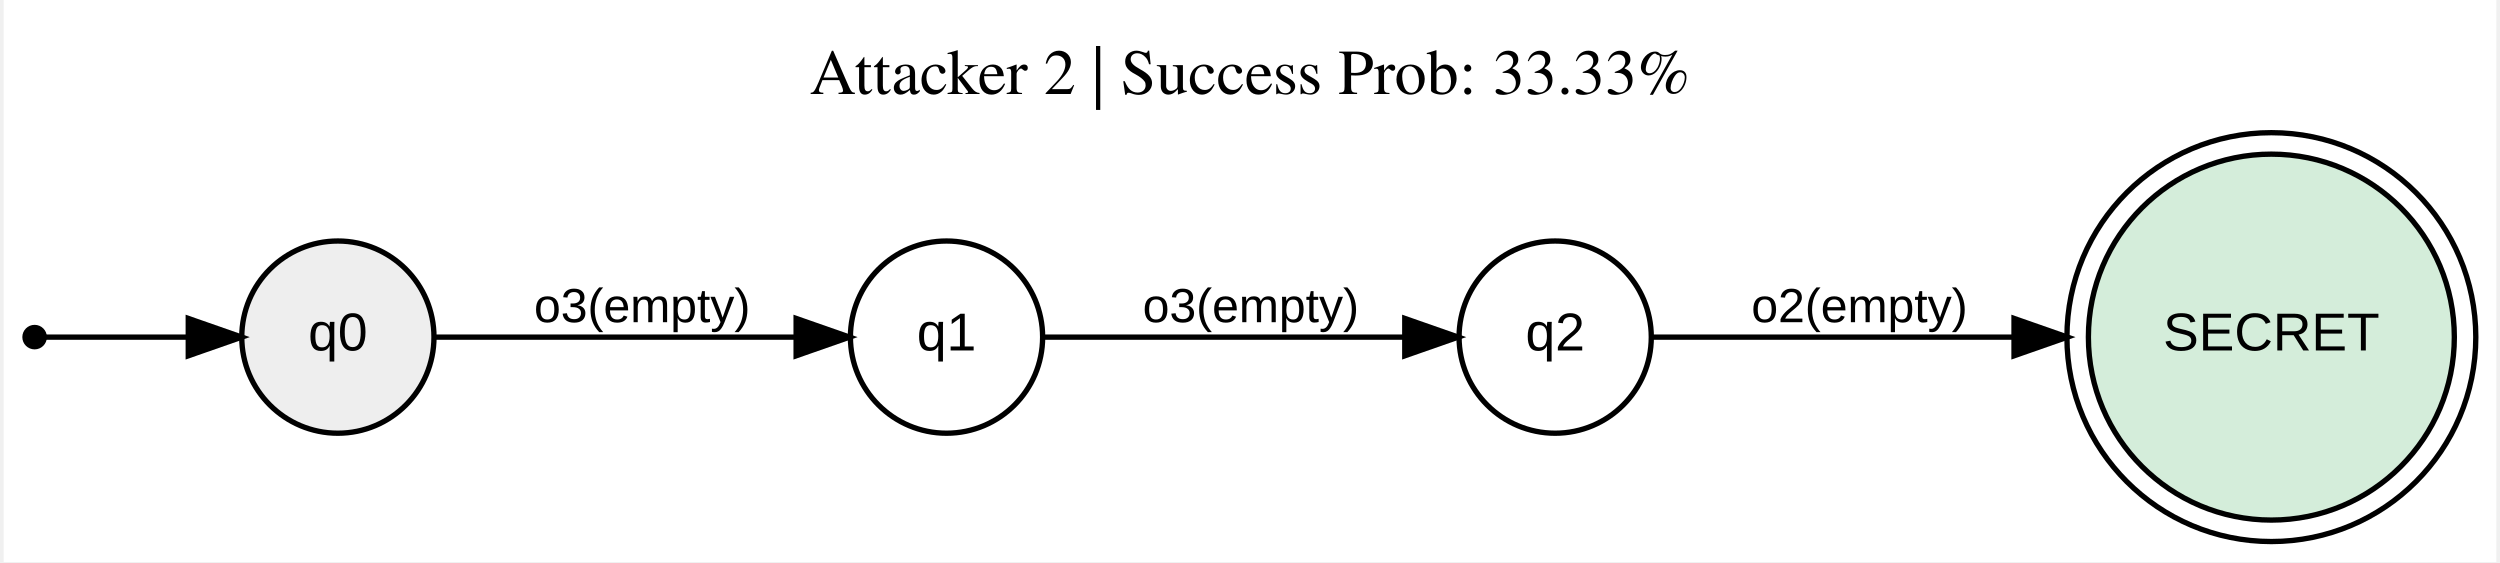
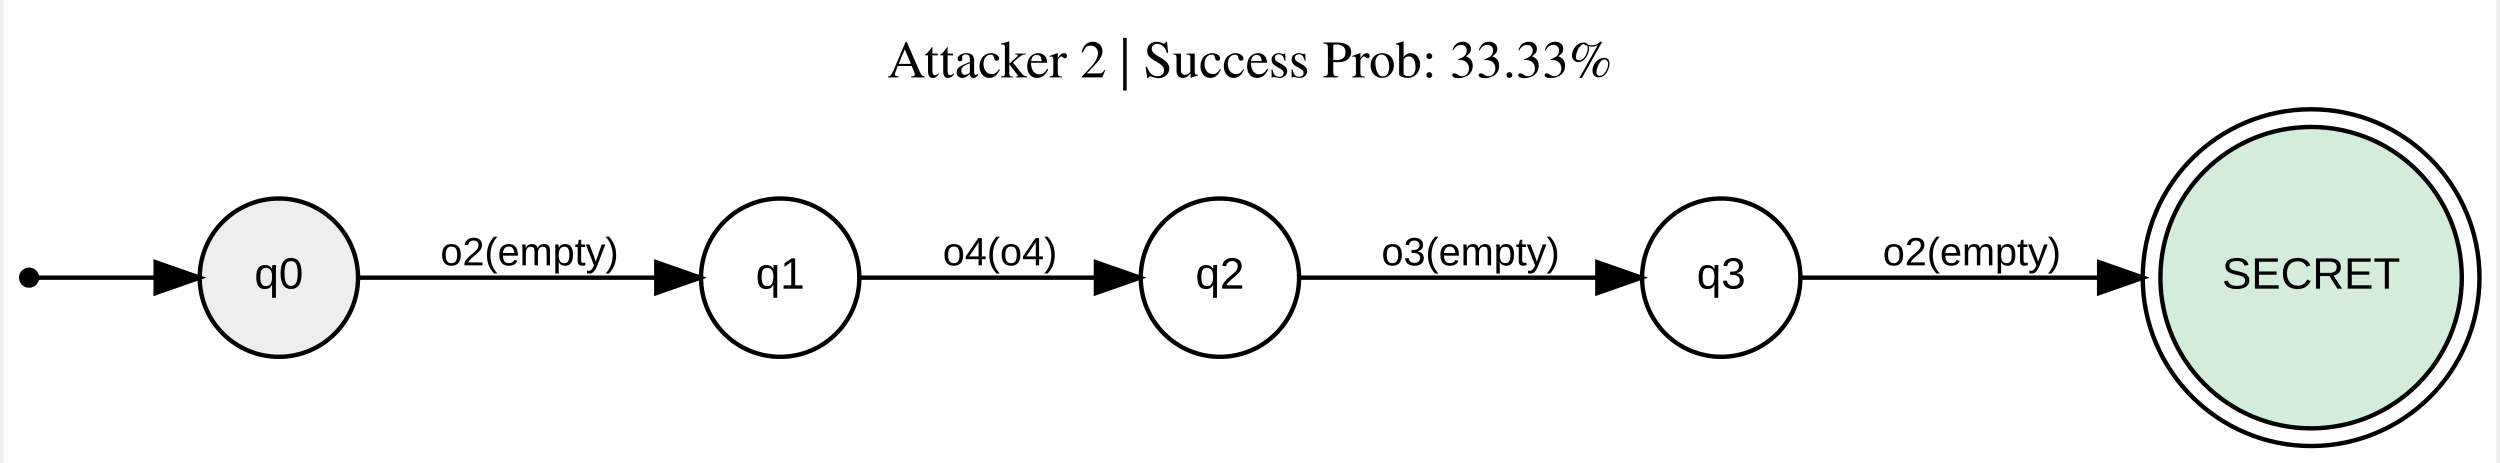
- <svg xmlns="http://www.w3.org/2000/svg" width="467pt" height="105pt" viewBox="0.00 0.00 466.88 105.28">
+ <svg xmlns="http://www.w3.org/2000/svg" width="567pt" height="105pt" viewBox="0.00 0.00 566.88 105.28">
  <g id="graph0" class="graph" transform="scale(1 1) rotate(0) translate(4 101.28)">
-     <polygon fill="white" stroke="transparent" points="-4,4 -4,-101.28 462.88,-101.28 462.88,4 -4,4" />
-     <text text-anchor="middle" x="229.44" y="-83.68" font-family="Times,serif" font-size="12.00">Attacker 2 | Success Prob: 33.33%</text>
+     <polygon fill="white" stroke="transparent" points="-4,4 -4,-101.28 562.88,-101.28 562.88,4 -4,4" />
+     <text text-anchor="middle" x="279.44" y="-83.68" font-family="Times,serif" font-size="12.00">Attacker 2 | Success Prob: 33.33%</text>
    <g id="node1" class="node">
      <ellipse fill="black" stroke="black" cx="1.8" cy="-38.14" rx="1.8" ry="1.8" />
    </g>
    <g id="node2" class="node">
      <ellipse fill="#eeeeee" stroke="black" cx="58.6" cy="-38.14" rx="18" ry="18" />
      <text text-anchor="middle" x="58.6" y="-35.64" font-family="Arial" font-size="10.00">q0</text>
    </g>
    <g id="edge1" class="edge">
      <path fill="none" stroke="black" d="M3.75,-38.14C7.11,-38.14 18.87,-38.14 30.55,-38.14" />
      <polygon fill="black" stroke="black" points="30.58,-41.64 40.58,-38.14 30.58,-34.64 30.58,-41.64" />
    </g>
    <g id="node3" class="node">
      <ellipse fill="none" stroke="black" cx="172.6" cy="-38.14" rx="18" ry="18" />
      <text text-anchor="middle" x="172.6" y="-35.64" font-family="Arial" font-size="10.00">q1</text>
    </g>
    <g id="edge2" class="edge">
      <path fill="none" stroke="black" d="M76.61,-38.14C94.54,-38.14 123.04,-38.14 144.16,-38.14" />
      <polygon fill="black" stroke="black" points="144.43,-41.64 154.43,-38.14 144.43,-34.64 144.43,-41.64" />
-       <text text-anchor="middle" x="115.6" y="-40.94" font-family="Arial" font-size="9.00">o3(empty)</text>
+       <text text-anchor="middle" x="115.6" y="-40.94" font-family="Arial" font-size="9.00">o2(empty)</text>
    </g>
    <g id="node4" class="node">
-       <ellipse fill="none" stroke="black" cx="286.6" cy="-38.14" rx="18" ry="18" />
-       <text text-anchor="middle" x="286.6" y="-35.64" font-family="Arial" font-size="10.00">q2</text>
+       <ellipse fill="none" stroke="black" cx="272.6" cy="-38.14" rx="18" ry="18" />
+       <text text-anchor="middle" x="272.6" y="-35.64" font-family="Arial" font-size="10.00">q2</text>
    </g>
    <g id="edge3" class="edge">
-       <path fill="none" stroke="black" d="M190.61,-38.14C208.54,-38.14 237.04,-38.14 258.16,-38.14" />
-       <polygon fill="black" stroke="black" points="258.43,-41.64 268.43,-38.14 258.43,-34.64 258.43,-41.64" />
-       <text text-anchor="middle" x="229.6" y="-40.94" font-family="Arial" font-size="9.00">o3(empty)</text>
+       <path fill="none" stroke="black" d="M190.67,-38.14C205.48,-38.14 227.17,-38.14 244.37,-38.14" />
+       <polygon fill="black" stroke="black" points="244.4,-41.64 254.4,-38.14 244.4,-34.64 244.4,-41.64" />
+       <text text-anchor="middle" x="222.6" y="-40.94" font-family="Arial" font-size="9.00">o4(o4)</text>
    </g>
    <g id="node5" class="node">
-       <ellipse fill="#d4edda" stroke="black" cx="420.74" cy="-38.14" rx="34.27" ry="34.27" />
-       <ellipse fill="none" stroke="black" cx="420.74" cy="-38.14" rx="38.29" ry="38.29" />
-       <text text-anchor="middle" x="420.74" y="-35.64" font-family="Arial" font-size="10.00">SECRET</text>
+       <ellipse fill="none" stroke="black" cx="386.6" cy="-38.14" rx="18" ry="18" />
+       <text text-anchor="middle" x="386.6" y="-35.64" font-family="Arial" font-size="10.00">q3</text>
    </g>
    <g id="edge4" class="edge">
-       <path fill="none" stroke="black" d="M304.6,-38.14C321.67,-38.14 348.73,-38.14 372.33,-38.14" />
-       <polygon fill="black" stroke="black" points="372.54,-41.64 382.54,-38.14 372.54,-34.64 372.54,-41.64" />
-       <text text-anchor="middle" x="343.6" y="-40.94" font-family="Arial" font-size="9.00">o2(empty)</text>
+       <path fill="none" stroke="black" d="M290.61,-38.14C308.54,-38.14 337.04,-38.14 358.16,-38.14" />
+       <polygon fill="black" stroke="black" points="358.43,-41.64 368.43,-38.14 358.43,-34.64 358.43,-41.64" />
+       <text text-anchor="middle" x="329.6" y="-40.94" font-family="Arial" font-size="9.00">o3(empty)</text>
+     </g>
+     <g id="node6" class="node">
+       <ellipse fill="#d4edda" stroke="black" cx="520.74" cy="-38.14" rx="34.27" ry="34.27" />
+       <ellipse fill="none" stroke="black" cx="520.74" cy="-38.14" rx="38.29" ry="38.29" />
+       <text text-anchor="middle" x="520.74" y="-35.64" font-family="Arial" font-size="10.00">SECRET</text>
+     </g>
+     <g id="edge5" class="edge">
+       <path fill="none" stroke="black" d="M404.6,-38.14C421.67,-38.14 448.73,-38.14 472.33,-38.14" />
+       <polygon fill="black" stroke="black" points="472.54,-41.64 482.54,-38.14 472.54,-34.64 472.54,-41.64" />
+       <text text-anchor="middle" x="443.6" y="-40.94" font-family="Arial" font-size="9.00">o2(empty)</text>
    </g>
  </g>
</svg>
